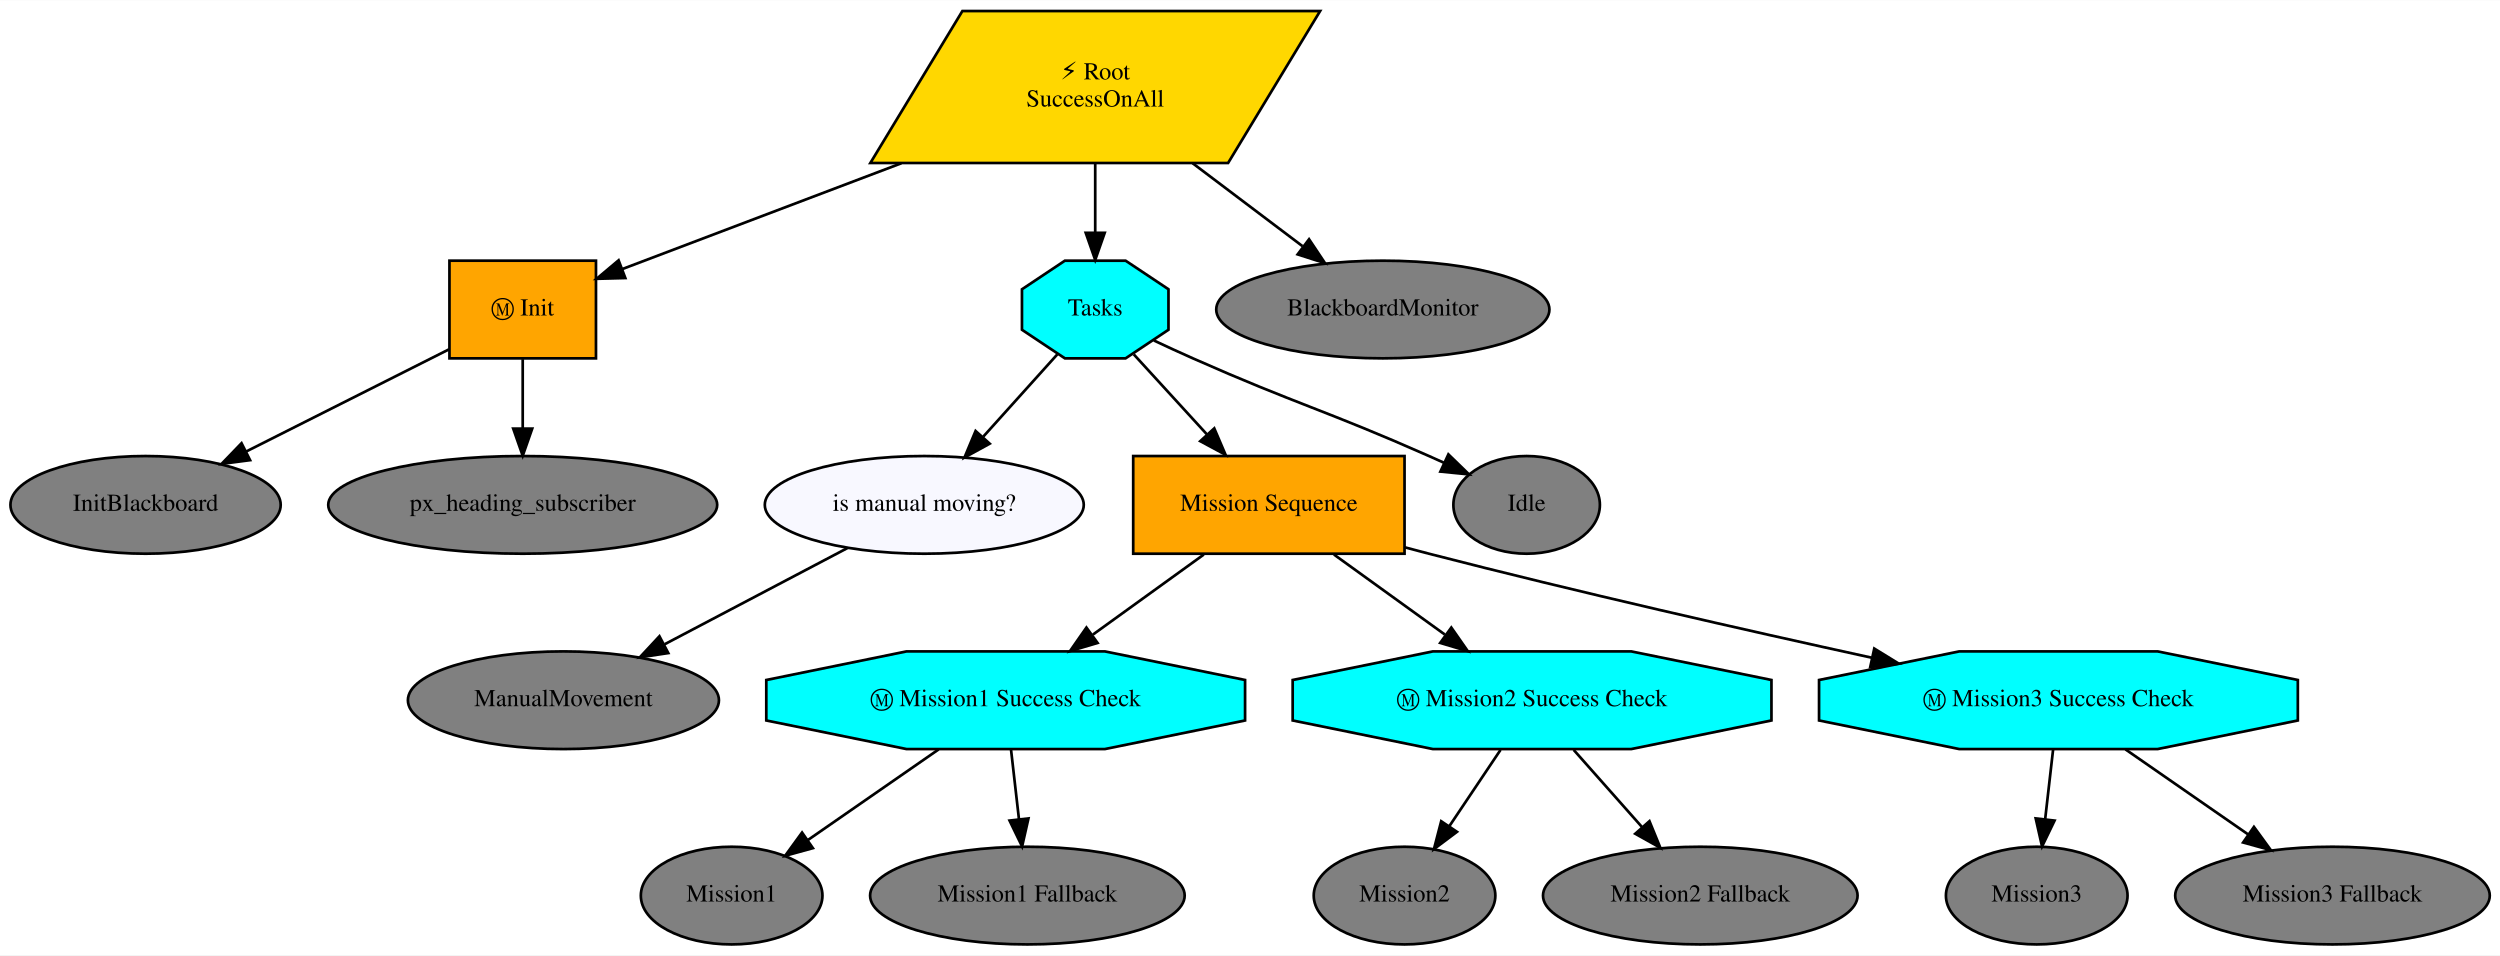
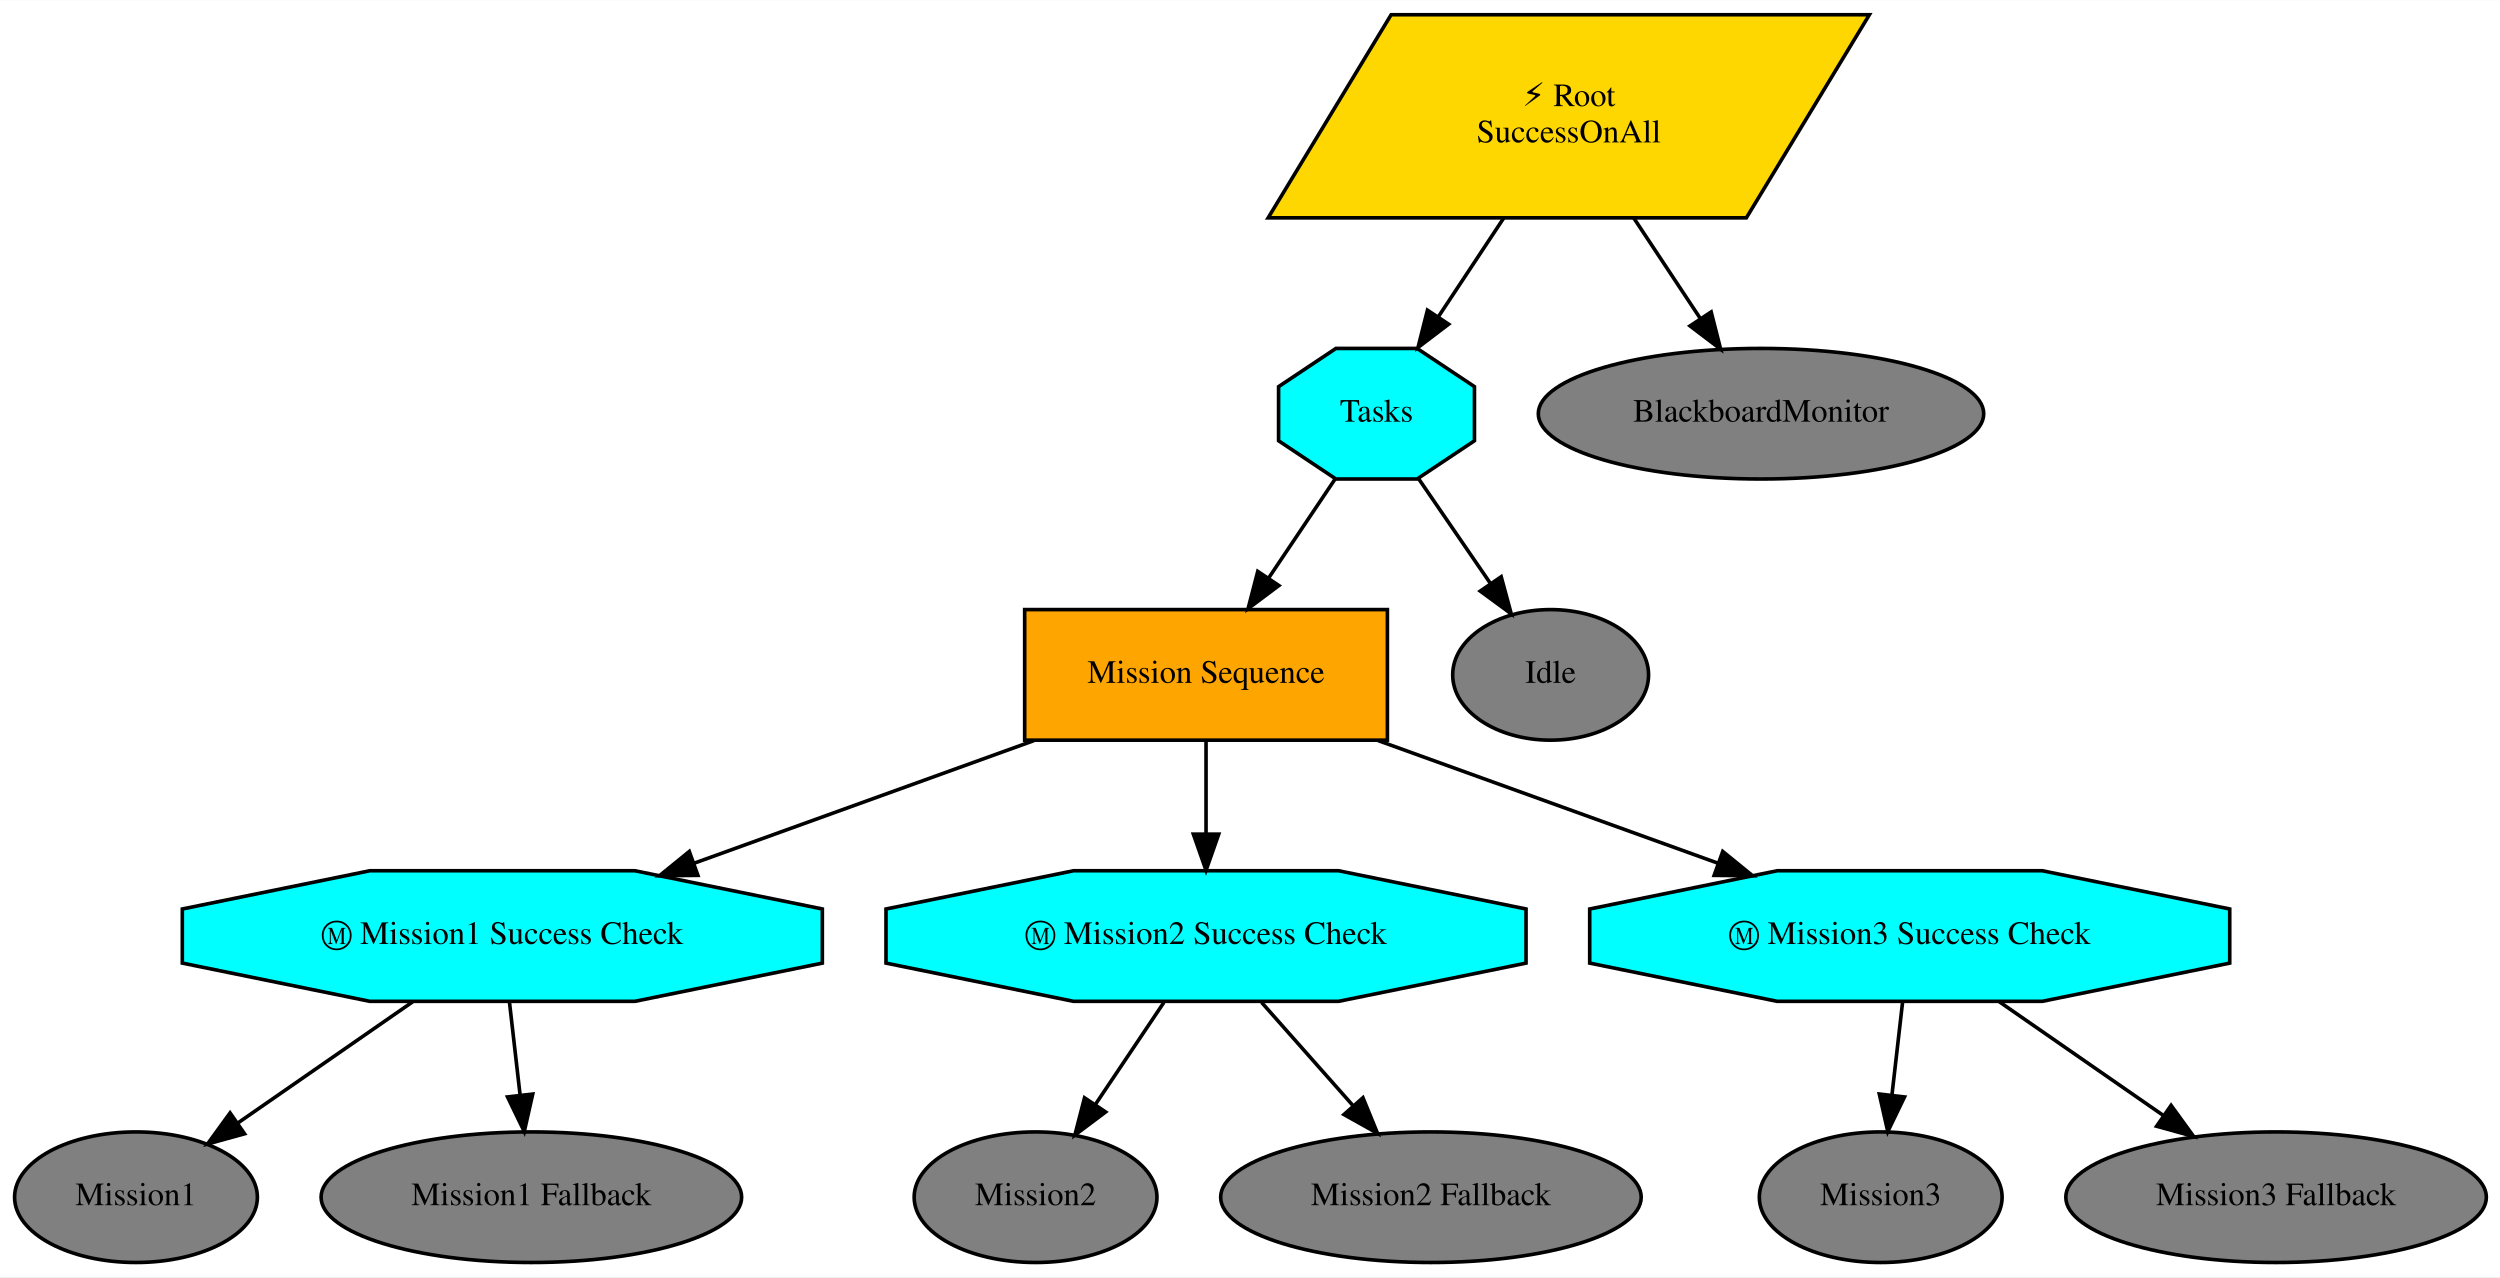
- <svg xmlns="http://www.w3.org/2000/svg" width="921pt" height="352pt" viewBox="0.00 0.00 921.39 352.00">
+ <svg xmlns="http://www.w3.org/2000/svg" width="689pt" height="352pt" viewBox="0.00 0.00 689.22 352.00">
  <g id="graph0" class="graph" transform="scale(1 1) rotate(0) translate(4 348)">
-     <polygon fill="white" stroke="transparent" points="-4,4 -4,-348 917.39,-348 917.39,4 -4,4" />
+     <polygon fill="white" stroke="transparent" points="-4,4 -4,-348 685.22,-348 685.22,4 -4,4" />
    <g id="node1" class="node">
-       <polygon fill="gold" stroke="black" points="482.53,-344 350.69,-344 316.77,-288 448.62,-288 482.53,-344" />
-       <text text-anchor="middle" x="399.65" y="-318.8" font-family="Times,serif" font-size="9.00">⚡ Root</text>
-       <text text-anchor="middle" x="399.65" y="-308.8" font-family="Times,serif" font-size="9.00">SuccessOnAll</text>
+       <polygon fill="gold" stroke="black" points="511.37,-344 379.52,-344 345.61,-288 477.45,-288 511.37,-344" />
+       <text text-anchor="middle" x="428.49" y="-318.8" font-family="Times,serif" font-size="9.00">⚡ Root</text>
+       <text text-anchor="middle" x="428.49" y="-308.8" font-family="Times,serif" font-size="9.00">SuccessOnAll</text>
    </g>
    <g id="node2" class="node">
-       <polygon fill="orange" stroke="black" points="215.65,-252 161.65,-252 161.65,-216 215.65,-216 215.65,-252" />
-       <text text-anchor="middle" x="188.65" y="-231.8" font-family="Times,serif" font-size="9.00">Ⓜ Init</text>
+       <polygon fill="cyan" stroke="black" points="402.49,-226.54 402.49,-241.46 386.67,-252 364.3,-252 348.49,-241.46 348.49,-226.54 364.3,-216 386.67,-216 402.49,-226.54" />
+       <text text-anchor="middle" x="375.49" y="-231.8" font-family="Times,serif" font-size="9.00">Tasks</text>
    </g>
    <g id="edge1" class="edge">
-       <path fill="none" stroke="black" d="M328.22,-287.92C293.67,-274.82 253.67,-259.65 225.37,-248.92" />
-       <polygon fill="black" stroke="black" points="226.47,-245.6 215.88,-245.32 223.99,-252.14 226.47,-245.6" />
+       <path fill="none" stroke="black" d="M410.54,-287.92C404.75,-279.17 398.34,-269.5 392.61,-260.84" />
+       <polygon fill="black" stroke="black" points="395.37,-258.68 386.93,-252.27 389.53,-262.54 395.37,-258.68" />
+     </g>
+     <g id="node14" class="node">
+       <ellipse fill="gray" stroke="black" cx="481.49" cy="-234" rx="61.4" ry="18" />
+       <text text-anchor="middle" x="481.49" y="-231.8" font-family="Times,serif" font-size="9.00">BlackboardMonitor</text>
+     </g>
+     <g id="edge13" class="edge">
+       <path fill="none" stroke="black" d="M446.43,-287.92C452.38,-278.94 458.97,-268.99 464.81,-260.17" />
+       <polygon fill="black" stroke="black" points="467.75,-262.06 470.36,-251.79 461.92,-258.2 467.75,-262.06" />
+     </g>
+     <g id="node3" class="node">
+       <polygon fill="orange" stroke="black" points="378.49,-180 278.49,-180 278.49,-144 378.49,-144 378.49,-180" />
+       <text text-anchor="middle" x="328.49" y="-159.8" font-family="Times,serif" font-size="9.00">Mission Sequence</text>
+     </g>
+     <g id="edge2" class="edge">
+       <path fill="none" stroke="black" d="M364.11,-216.05C358.59,-207.84 351.85,-197.79 345.72,-188.66" />
+       <polygon fill="black" stroke="black" points="348.57,-186.63 340.09,-180.28 342.75,-190.53 348.57,-186.63" />
+     </g>
+     <g id="node13" class="node">
+       <ellipse fill="gray" stroke="black" cx="423.49" cy="-162" rx="27" ry="18" />
+       <text text-anchor="middle" x="423.49" y="-159.8" font-family="Times,serif" font-size="9.00">Idle</text>
+     </g>
+     <g id="edge12" class="edge">
+       <path fill="none" stroke="black" d="M387.11,-216.05C393.05,-207.38 400.4,-196.67 406.93,-187.15" />
+       <polygon fill="black" stroke="black" points="409.86,-189.06 412.63,-178.83 404.09,-185.1 409.86,-189.06" />
+     </g>
+     <g id="node4" class="node">
+       <polygon fill="cyan" stroke="black" points="222.71,-82.54 222.71,-97.46 171.03,-108 97.94,-108 46.26,-97.46 46.26,-82.54 97.94,-72 171.03,-72 222.71,-82.54" />
+       <text text-anchor="middle" x="134.49" y="-87.8" font-family="Times,serif" font-size="9.00">Ⓜ Mission1 Success Check</text>
+     </g>
+     <g id="edge3" class="edge">
+       <path fill="none" stroke="black" d="M281.03,-143.88C252.71,-133.66 216.69,-120.66 187.45,-110.11" />
+       <polygon fill="black" stroke="black" points="188.4,-106.73 177.81,-106.63 186.03,-113.32 188.4,-106.73" />
+     </g>
+     <g id="node7" class="node">
+       <polygon fill="cyan" stroke="black" points="416.71,-82.54 416.71,-97.46 365.03,-108 291.94,-108 240.26,-97.46 240.26,-82.54 291.94,-72 365.03,-72 416.71,-82.54" />
+       <text text-anchor="middle" x="328.49" y="-87.8" font-family="Times,serif" font-size="9.00">Ⓜ Mission2 Success Check</text>
+     </g>
+     <g id="edge6" class="edge">
+       <path fill="none" stroke="black" d="M328.49,-143.7C328.49,-135.98 328.49,-126.71 328.49,-118.11" />
+       <polygon fill="black" stroke="black" points="331.99,-118.1 328.49,-108.1 324.99,-118.1 331.99,-118.1" />
+     </g>
+     <g id="node10" class="node">
+       <polygon fill="cyan" stroke="black" points="610.71,-82.54 610.71,-97.46 559.03,-108 485.94,-108 434.26,-97.46 434.26,-82.54 485.94,-72 559.03,-72 610.71,-82.54" />
+       <text text-anchor="middle" x="522.49" y="-87.8" font-family="Times,serif" font-size="9.00">Ⓜ Mission3 Success Check</text>
+     </g>
+     <g id="edge9" class="edge">
+       <path fill="none" stroke="black" d="M375.94,-143.88C404.26,-133.66 440.28,-120.66 469.53,-110.11" />
+       <polygon fill="black" stroke="black" points="470.94,-113.32 479.16,-106.63 468.57,-106.73 470.94,-113.32" />
    </g>
    <g id="node5" class="node">
-       <polygon fill="cyan" stroke="black" points="426.65,-226.54 426.65,-241.46 410.84,-252 388.47,-252 372.65,-241.46 372.65,-226.54 388.47,-216 410.84,-216 426.65,-226.54" />
-       <text text-anchor="middle" x="399.65" y="-231.8" font-family="Times,serif" font-size="9.00">Tasks</text>
+       <ellipse fill="gray" stroke="black" cx="33.49" cy="-18" rx="33.47" ry="18" />
+       <text text-anchor="middle" x="33.49" y="-15.8" font-family="Times,serif" font-size="9.00">Mission1</text>
    </g>
    <g id="edge4" class="edge">
-       <path fill="none" stroke="black" d="M399.65,-287.92C399.65,-279.72 399.65,-270.72 399.65,-262.49" />
-       <polygon fill="black" stroke="black" points="403.15,-262.27 399.65,-252.27 396.15,-262.27 403.15,-262.27" />
-     </g>
-     <g id="node19" class="node">
-       <ellipse fill="gray" stroke="black" cx="505.65" cy="-234" rx="61.4" ry="18" />
-       <text text-anchor="middle" x="505.65" y="-231.8" font-family="Times,serif" font-size="9.00">BlackboardMonitor</text>
-     </g>
-     <g id="edge18" class="edge">
-       <path fill="none" stroke="black" d="M435.54,-287.92C448.71,-277.97 463.47,-266.83 476.04,-257.35" />
-       <polygon fill="black" stroke="black" points="478.46,-259.9 484.34,-251.09 474.25,-254.32 478.46,-259.9" />
-     </g>
-     <g id="node3" class="node">
-       <ellipse fill="gray" stroke="black" cx="49.65" cy="-162" rx="49.8" ry="18" />
-       <text text-anchor="middle" x="49.65" y="-159.8" font-family="Times,serif" font-size="9.00">InitBlackboard</text>
-     </g>
-     <g id="edge2" class="edge">
-       <path fill="none" stroke="black" d="M161.52,-219.34C140.18,-208.59 110.22,-193.5 86.67,-181.64" />
-       <polygon fill="black" stroke="black" points="88.17,-178.48 77.67,-177.11 85.02,-184.73 88.17,-178.48" />
-     </g>
-     <g id="node4" class="node">
-       <ellipse fill="gray" stroke="black" cx="188.65" cy="-162" rx="71.68" ry="18" />
-       <text text-anchor="middle" x="188.65" y="-159.8" font-family="Times,serif" font-size="9.00">px_heading_subscriber</text>
-     </g>
-     <g id="edge3" class="edge">
-       <path fill="none" stroke="black" d="M188.65,-215.7C188.65,-207.98 188.65,-198.71 188.65,-190.11" />
-       <polygon fill="black" stroke="black" points="192.15,-190.1 188.65,-180.1 185.15,-190.1 192.15,-190.1" />
+       <path fill="none" stroke="black" d="M109.78,-71.88C95.23,-61.79 76.78,-49 61.67,-38.53" />
+       <polygon fill="black" stroke="black" points="63.42,-35.49 53.21,-32.67 59.43,-41.24 63.42,-35.49" />
    </g>
    <g id="node6" class="node">
-       <ellipse fill="ghostwhite" stroke="black" cx="336.65" cy="-162" rx="58.78" ry="18" />
-       <text text-anchor="middle" x="336.65" y="-159.8" font-family="Times,serif" font-size="9.00">is manual moving?</text>
+       <ellipse fill="gray" stroke="black" cx="142.49" cy="-18" rx="57.97" ry="18" />
+       <text text-anchor="middle" x="142.49" y="-15.8" font-family="Times,serif" font-size="9.00">Mission1 Fallback</text>
    </g>
    <g id="edge5" class="edge">
-       <path fill="none" stroke="black" d="M385.67,-217.46C377.66,-208.57 367.44,-197.21 358.4,-187.16" />
-       <polygon fill="black" stroke="black" points="360.76,-184.56 351.47,-179.47 355.56,-189.24 360.76,-184.56" />
+       <path fill="none" stroke="black" d="M136.46,-71.7C137.35,-63.98 138.4,-54.71 139.39,-46.11" />
+       <polygon fill="black" stroke="black" points="142.87,-46.44 140.53,-36.1 135.92,-45.64 142.87,-46.44" />
    </g>
    <g id="node8" class="node">
-       <polygon fill="orange" stroke="black" points="513.65,-180 413.65,-180 413.65,-144 513.65,-144 513.65,-180" />
-       <text text-anchor="middle" x="463.65" y="-159.8" font-family="Times,serif" font-size="9.00">Mission Sequence</text>
+       <ellipse fill="gray" stroke="black" cx="281.49" cy="-18" rx="33.47" ry="18" />
+       <text text-anchor="middle" x="281.49" y="-15.8" font-family="Times,serif" font-size="9.00">Mission2</text>
    </g>
    <g id="edge7" class="edge">
-       <path fill="none" stroke="black" d="M413.86,-217.46C421.76,-208.82 431.79,-197.85 440.77,-188.03" />
-       <polygon fill="black" stroke="black" points="443.52,-190.2 447.69,-180.46 438.36,-185.48 443.52,-190.2" />
-     </g>
-     <g id="node18" class="node">
-       <ellipse fill="gray" stroke="black" cx="558.65" cy="-162" rx="27" ry="18" />
-       <text text-anchor="middle" x="558.65" y="-159.8" font-family="Times,serif" font-size="9.00">Idle</text>
-     </g>
-     <g id="edge17" class="edge">
-       <path fill="none" stroke="black" d="M421.28,-222.58C425.99,-220.36 430.98,-218.07 435.65,-216 473.92,-199.06 484.39,-196.94 522.65,-180 524.45,-179.2 526.3,-178.37 528.16,-177.53" />
-       <polygon fill="black" stroke="black" points="529.81,-180.62 537.41,-173.24 526.87,-174.27 529.81,-180.62" />
-     </g>
-     <g id="node7" class="node">
-       <ellipse fill="gray" stroke="black" cx="203.65" cy="-90" rx="57.32" ry="18" />
-       <text text-anchor="middle" x="203.65" y="-87.8" font-family="Times,serif" font-size="9.00">ManualMovement</text>
-     </g>
-     <g id="edge6" class="edge">
-       <path fill="none" stroke="black" d="M308.45,-146.15C288.79,-135.81 262.35,-121.89 240.95,-110.63" />
-       <polygon fill="black" stroke="black" points="242.3,-107.38 231.82,-105.82 239.04,-113.58 242.3,-107.38" />
+       <path fill="none" stroke="black" d="M316.87,-71.7C311.18,-63.23 304.24,-52.89 298.01,-43.61" />
+       <polygon fill="black" stroke="black" points="300.81,-41.5 292.33,-35.14 294.99,-45.4 300.81,-41.5" />
    </g>
    <g id="node9" class="node">
-       <polygon fill="cyan" stroke="black" points="454.88,-82.54 454.88,-97.46 403.2,-108 330.11,-108 278.42,-97.46 278.42,-82.54 330.11,-72 403.2,-72 454.88,-82.54" />
-       <text text-anchor="middle" x="366.65" y="-87.8" font-family="Times,serif" font-size="9.00">Ⓜ Mission1 Success Check</text>
+       <ellipse fill="gray" stroke="black" cx="390.49" cy="-18" rx="57.97" ry="18" />
+       <text text-anchor="middle" x="390.49" y="-15.8" font-family="Times,serif" font-size="9.00">Mission2 Fallback</text>
    </g>
    <g id="edge8" class="edge">
-       <path fill="none" stroke="black" d="M439.67,-143.7C427.34,-134.8 412.14,-123.82 398.8,-114.2" />
-       <polygon fill="black" stroke="black" points="400.51,-111.12 390.35,-108.1 396.41,-116.79 400.51,-111.12" />
+       <path fill="none" stroke="black" d="M343.81,-71.7C351.43,-63.09 360.77,-52.55 369.08,-43.17" />
+       <polygon fill="black" stroke="black" points="371.75,-45.43 375.76,-35.62 366.51,-40.79 371.75,-45.43" />
+     </g>
+     <g id="node11" class="node">
+       <ellipse fill="gray" stroke="black" cx="514.49" cy="-18" rx="33.47" ry="18" />
+       <text text-anchor="middle" x="514.49" y="-15.8" font-family="Times,serif" font-size="9.00">Mission3</text>
+     </g>
+     <g id="edge10" class="edge">
+       <path fill="none" stroke="black" d="M520.51,-71.7C519.63,-63.98 518.57,-54.71 517.58,-46.11" />
+       <polygon fill="black" stroke="black" points="521.05,-45.64 516.44,-36.1 514.1,-46.44 521.05,-45.64" />
    </g>
    <g id="node12" class="node">
-       <polygon fill="cyan" stroke="black" points="648.88,-82.54 648.88,-97.46 597.2,-108 524.11,-108 472.42,-97.46 472.42,-82.54 524.11,-72 597.2,-72 648.88,-82.54" />
-       <text text-anchor="middle" x="560.65" y="-87.8" font-family="Times,serif" font-size="9.00">Ⓜ Mission2 Success Check</text>
+       <ellipse fill="gray" stroke="black" cx="623.49" cy="-18" rx="57.97" ry="18" />
+       <text text-anchor="middle" x="623.49" y="-15.8" font-family="Times,serif" font-size="9.00">Mission3 Fallback</text>
    </g>
    <g id="edge11" class="edge">
-       <path fill="none" stroke="black" d="M487.63,-143.7C499.96,-134.8 515.17,-123.82 528.51,-114.2" />
-       <polygon fill="black" stroke="black" points="530.89,-116.79 536.95,-108.1 526.79,-111.12 530.89,-116.79" />
-     </g>
-     <g id="node15" class="node">
-       <polygon fill="cyan" stroke="black" points="842.88,-82.54 842.88,-97.46 791.2,-108 718.11,-108 666.42,-97.46 666.42,-82.54 718.11,-72 791.2,-72 842.88,-82.54" />
-       <text text-anchor="middle" x="754.65" y="-87.8" font-family="Times,serif" font-size="9.00">Ⓜ Mission3 Success Check</text>
-     </g>
-     <g id="edge14" class="edge">
-       <path fill="none" stroke="black" d="M513.81,-146.34C516.8,-145.53 519.76,-144.75 522.65,-144 577.25,-129.91 639.58,-115.78 685.87,-105.66" />
-       <polygon fill="black" stroke="black" points="686.77,-109.04 695.79,-103.49 685.28,-102.2 686.77,-109.04" />
-     </g>
-     <g id="node10" class="node">
-       <ellipse fill="gray" stroke="black" cx="265.65" cy="-18" rx="33.47" ry="18" />
-       <text text-anchor="middle" x="265.65" y="-15.8" font-family="Times,serif" font-size="9.00">Mission1</text>
-     </g>
-     <g id="edge9" class="edge">
-       <path fill="none" stroke="black" d="M341.94,-71.88C327.4,-61.79 308.94,-49 293.83,-38.53" />
-       <polygon fill="black" stroke="black" points="295.59,-35.49 285.37,-32.67 291.6,-41.24 295.59,-35.49" />
-     </g>
-     <g id="node11" class="node">
-       <ellipse fill="gray" stroke="black" cx="374.65" cy="-18" rx="57.97" ry="18" />
-       <text text-anchor="middle" x="374.65" y="-15.8" font-family="Times,serif" font-size="9.00">Mission1 Fallback</text>
-     </g>
-     <g id="edge10" class="edge">
-       <path fill="none" stroke="black" d="M368.63,-71.7C369.51,-63.98 370.57,-54.71 371.55,-46.11" />
-       <polygon fill="black" stroke="black" points="375.04,-46.44 372.7,-36.1 368.08,-45.64 375.04,-46.44" />
-     </g>
-     <g id="node13" class="node">
-       <ellipse fill="gray" stroke="black" cx="513.65" cy="-18" rx="33.47" ry="18" />
-       <text text-anchor="middle" x="513.65" y="-15.8" font-family="Times,serif" font-size="9.00">Mission2</text>
-     </g>
-     <g id="edge12" class="edge">
-       <path fill="none" stroke="black" d="M549.03,-71.7C543.35,-63.23 536.4,-52.89 530.18,-43.61" />
-       <polygon fill="black" stroke="black" points="532.97,-41.5 524.49,-35.14 527.16,-45.4 532.97,-41.5" />
-     </g>
-     <g id="node14" class="node">
-       <ellipse fill="gray" stroke="black" cx="622.65" cy="-18" rx="57.97" ry="18" />
-       <text text-anchor="middle" x="622.65" y="-15.8" font-family="Times,serif" font-size="9.00">Mission2 Fallback</text>
-     </g>
-     <g id="edge13" class="edge">
-       <path fill="none" stroke="black" d="M575.98,-71.7C583.6,-63.09 592.93,-52.55 601.25,-43.17" />
-       <polygon fill="black" stroke="black" points="603.92,-45.43 607.93,-35.62 598.68,-40.79 603.92,-45.43" />
-     </g>
-     <g id="node16" class="node">
-       <ellipse fill="gray" stroke="black" cx="746.65" cy="-18" rx="33.47" ry="18" />
-       <text text-anchor="middle" x="746.65" y="-15.8" font-family="Times,serif" font-size="9.00">Mission3</text>
-     </g>
-     <g id="edge15" class="edge">
-       <path fill="none" stroke="black" d="M752.67,-71.7C751.79,-63.98 750.73,-54.71 749.75,-46.11" />
-       <polygon fill="black" stroke="black" points="753.22,-45.64 748.61,-36.1 746.27,-46.44 753.22,-45.64" />
-     </g>
-     <g id="node17" class="node">
-       <ellipse fill="gray" stroke="black" cx="855.65" cy="-18" rx="57.97" ry="18" />
-       <text text-anchor="middle" x="855.65" y="-15.8" font-family="Times,serif" font-size="9.00">Mission3 Fallback</text>
-     </g>
-     <g id="edge16" class="edge">
-       <path fill="none" stroke="black" d="M779.36,-71.88C793.03,-62.4 810.14,-50.54 824.7,-40.45" />
-       <polygon fill="black" stroke="black" points="826.7,-43.32 832.93,-34.75 822.71,-37.57 826.7,-43.32" />
+       <path fill="none" stroke="black" d="M547.19,-71.88C560.86,-62.4 577.98,-50.54 592.53,-40.45" />
+       <polygon fill="black" stroke="black" points="594.54,-43.32 600.76,-34.75 590.55,-37.57 594.54,-43.32" />
    </g>
  </g>
</svg>
